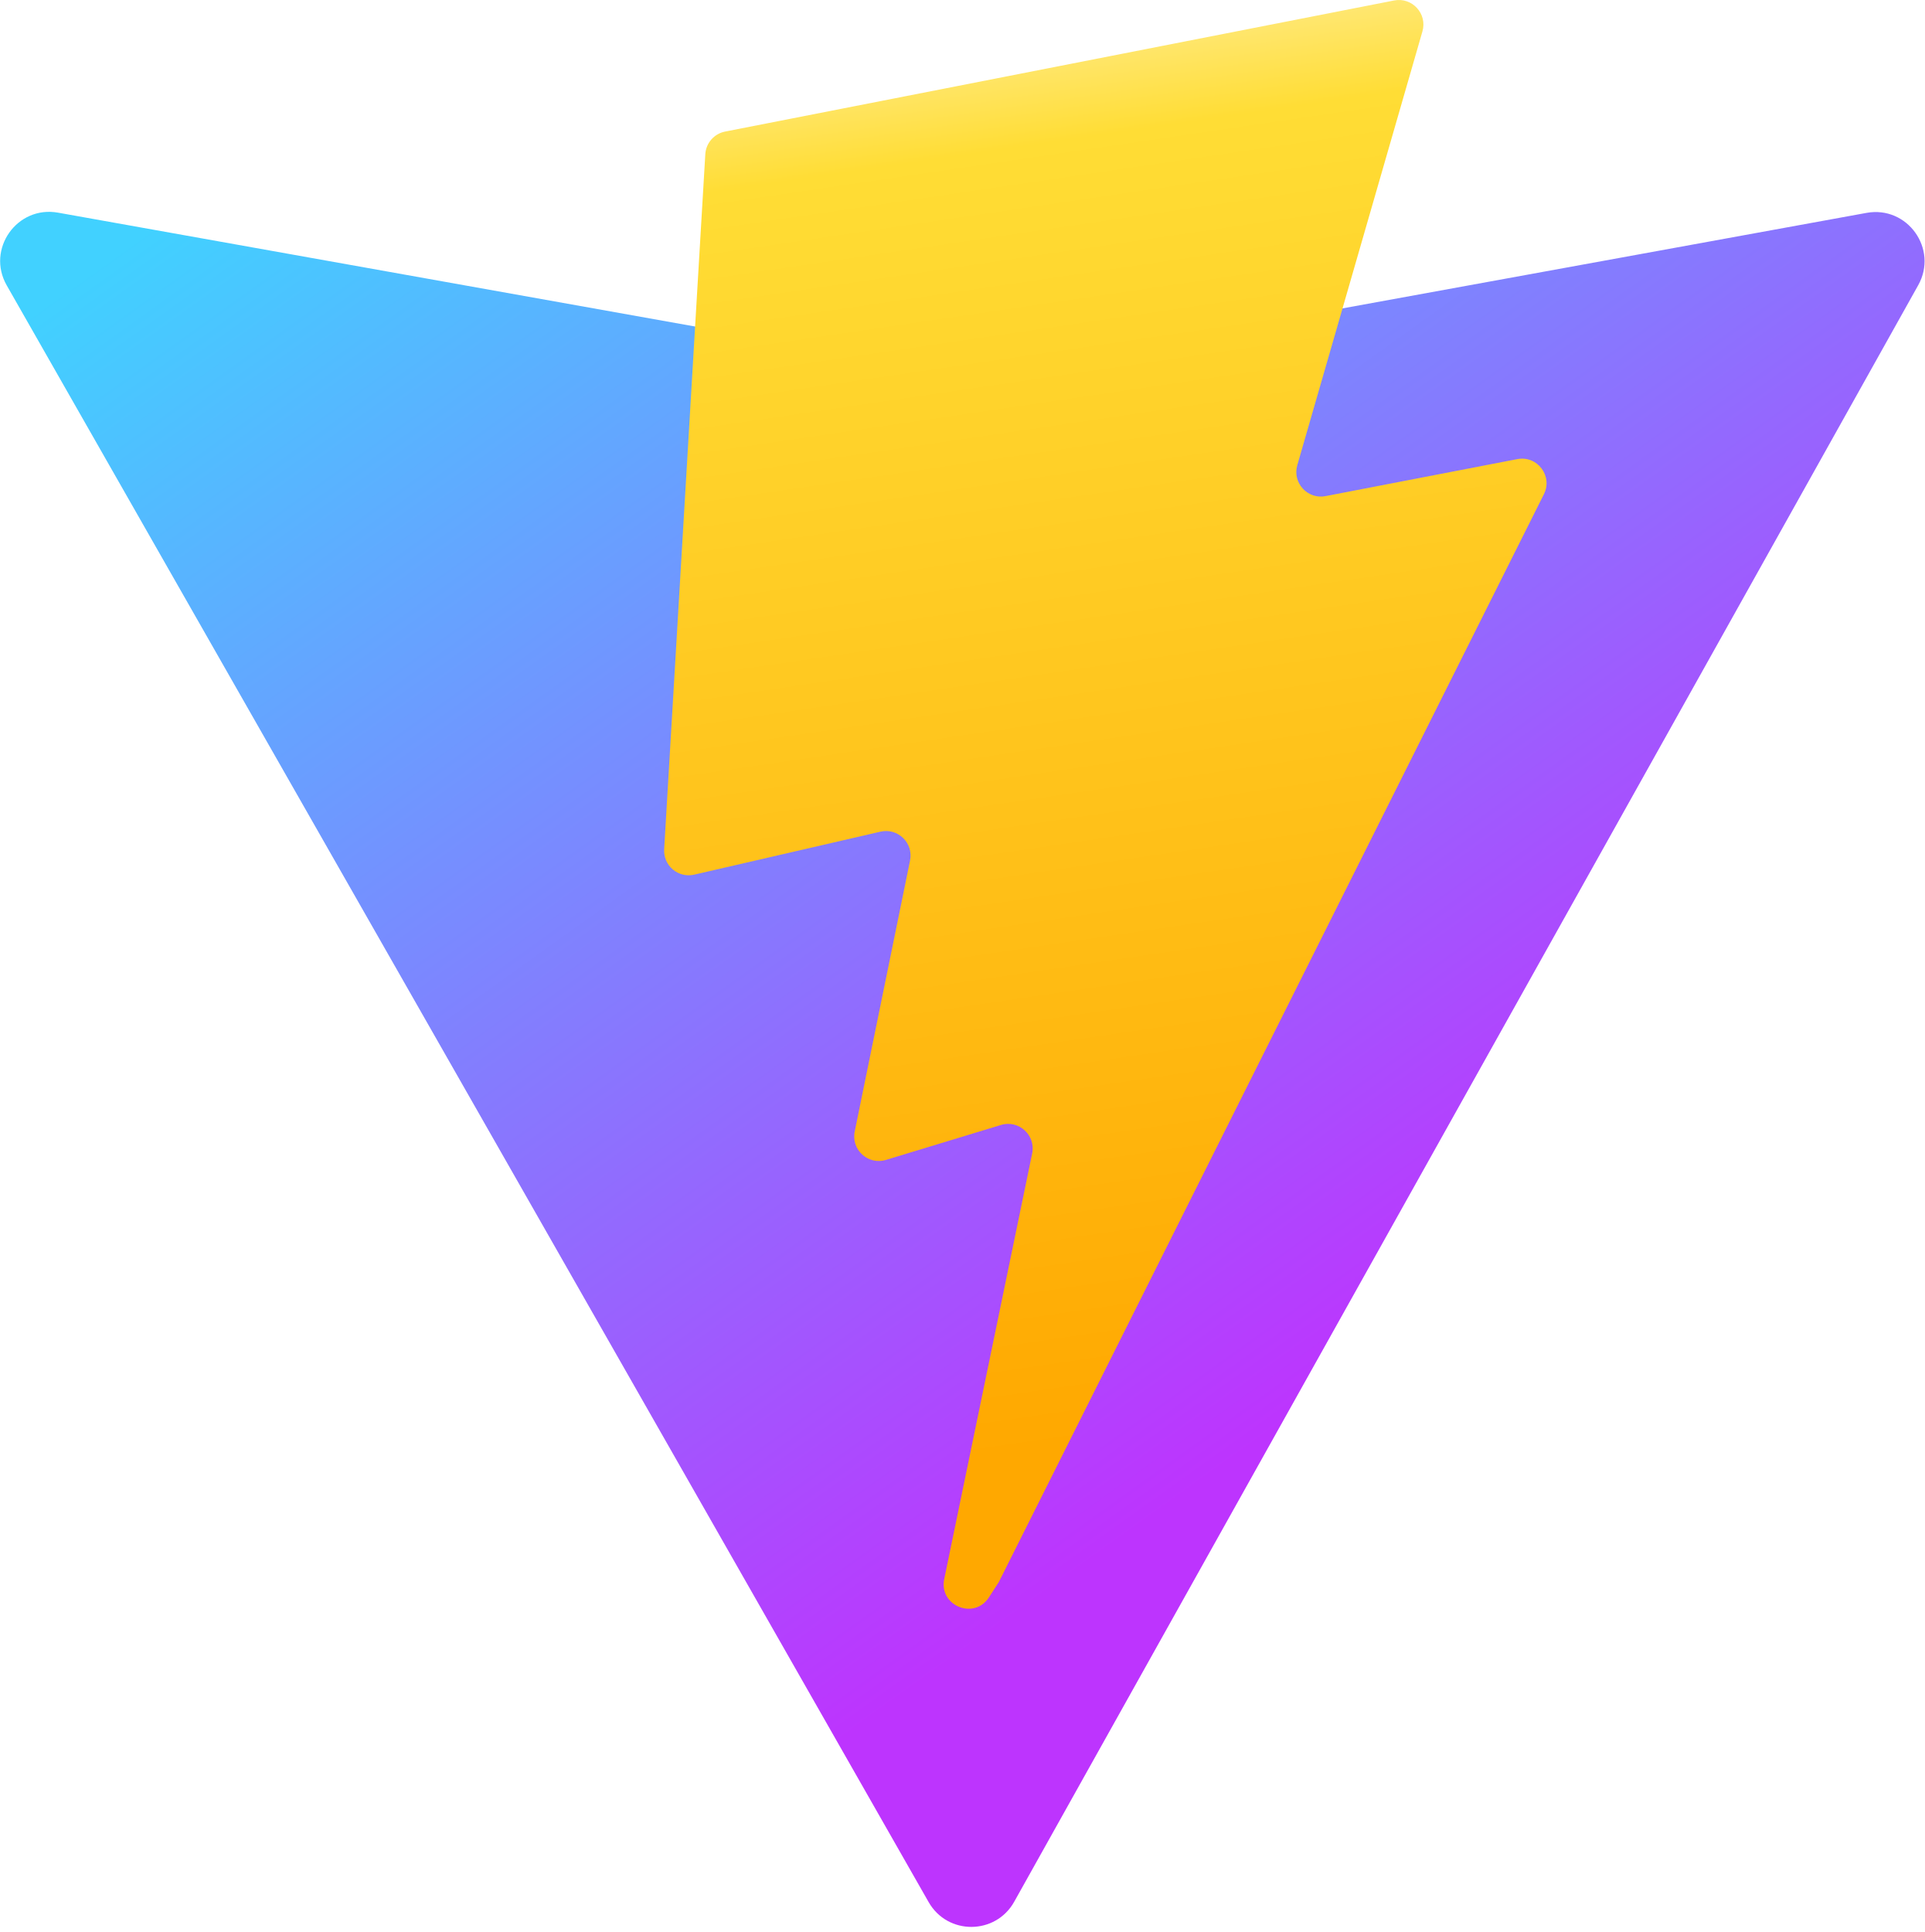
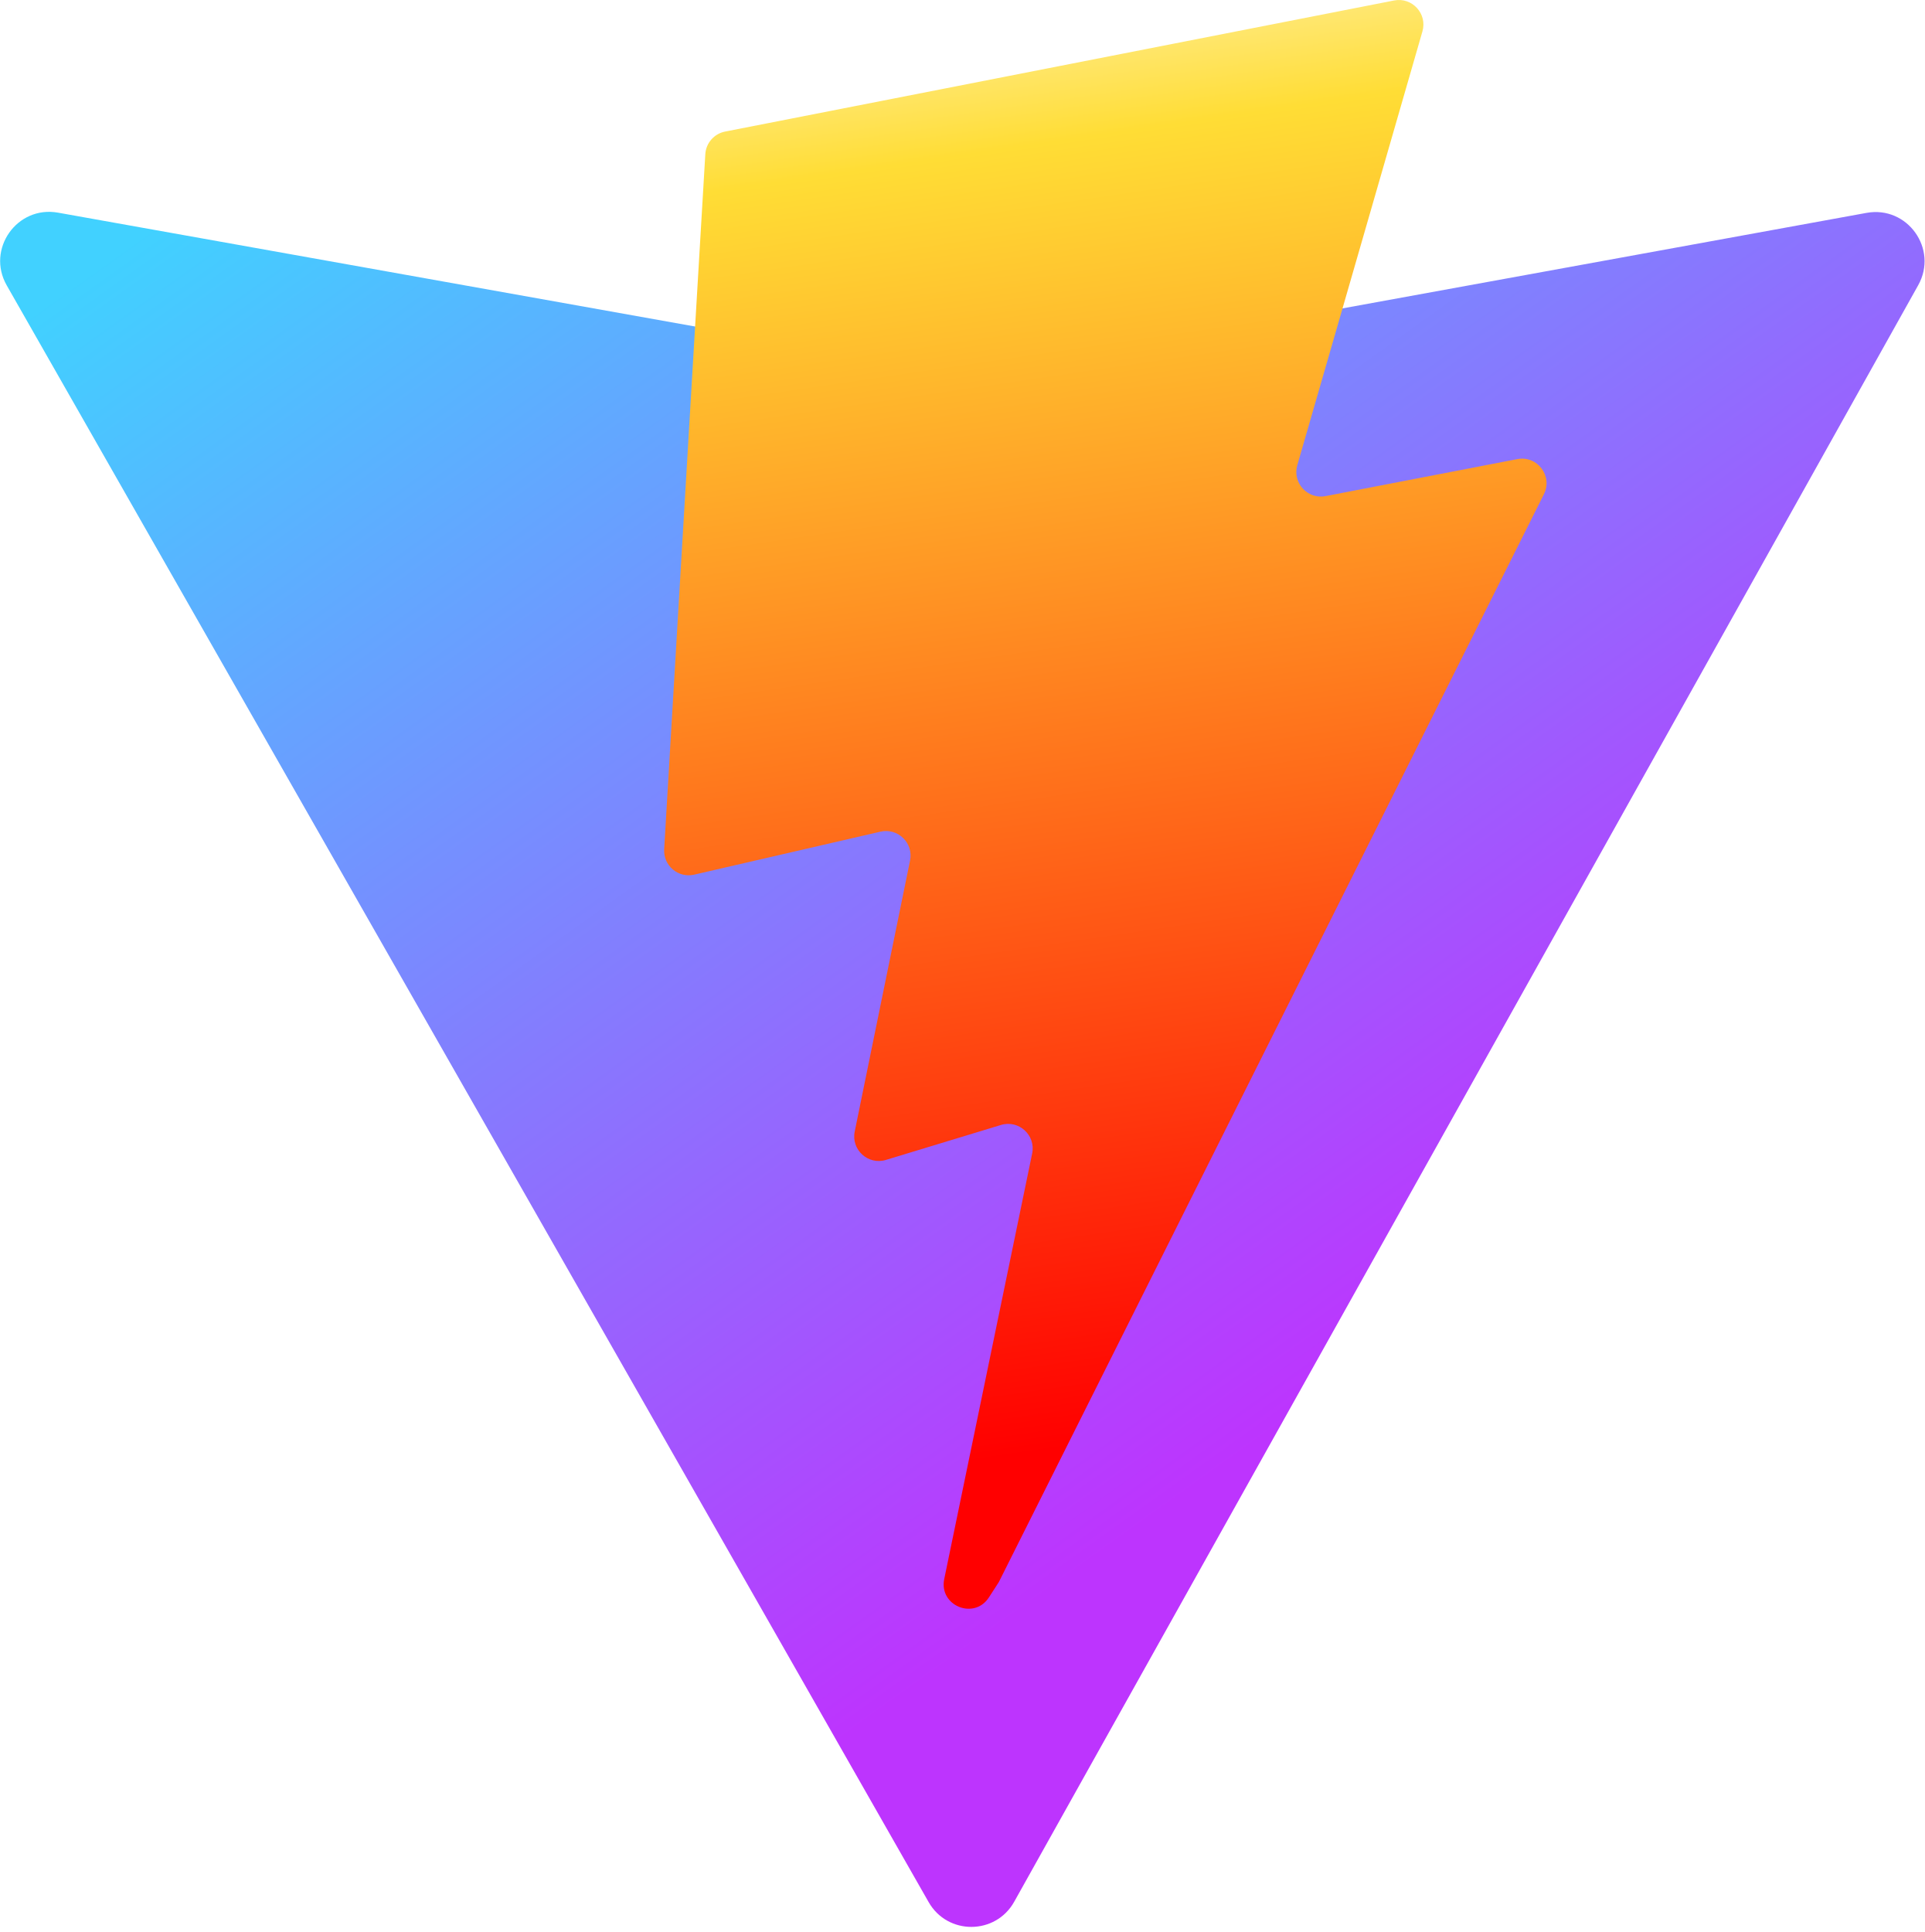
<svg xmlns="http://www.w3.org/2000/svg" aria-hidden="true" role="img" class="iconify iconify--logos" width="31.88" height="32" preserveAspectRatio="xMidYMid meet" viewBox="0 0 256 257">
  <defs>
    <linearGradient id="IconifyId1813088fe1fbc01fb466" x1="-.828%" x2="57.636%" y1="7.652%" y2="78.411%">
      <stop offset="0%" stop-color="#41D1FF" />
      <stop offset="100%" stop-color="#BD34FE" />
    </linearGradient>
    <linearGradient id="IconifyId1813088fe1fbc01fb467" x1="43.376%" x2="50.316%" y1="2.242%" y2="89.03%">
      <stop offset="0%" stop-color="#FFEA83" />
      <stop offset="8.333%" stop-color="#FFDD35" />
-       <stop offset="100%" stop-color="#FFA800" />
+       <stop offset="100%" stop-color="red" />
    </linearGradient>
  </defs>
  <path fill="url(#IconifyId1813088fe1fbc01fb466)" d="M255.153 37.938L134.897 252.976c-2.483 4.44-8.862 4.466-11.382.048L.875 37.958c-2.746-4.814 1.371-10.646 6.827-9.67l120.385 21.517a6.537 6.537 0 0 0 2.322-.004l117.867-21.483c5.438-.991 9.574 4.796 6.877 9.62Z" />
  <path fill="url(#IconifyId1813088fe1fbc01fb467)" d="M185.432.063L96.44 17.501a3.268 3.268 0 0 0-2.634 3.014l-5.474 92.456a3.268 3.268 0 0 0 3.997 3.378l24.777-5.718c2.318-.535 4.413 1.507 3.936 3.838l-7.361 36.047c-.495 2.426 1.782 4.5 4.151 3.78l15.304-4.649c2.372-.72 4.652 1.36 4.15 3.788l-11.698 56.621c-.732 3.542 3.979 5.473 5.943 2.437l1.313-2.028l72.516-144.72c1.215-2.423-.88-5.186-3.54-4.672l-25.505 4.922c-2.396.462-4.435-1.77-3.759-4.114l16.646-57.705c.677-2.35-1.37-4.583-3.769-4.113Z" />
</svg>
